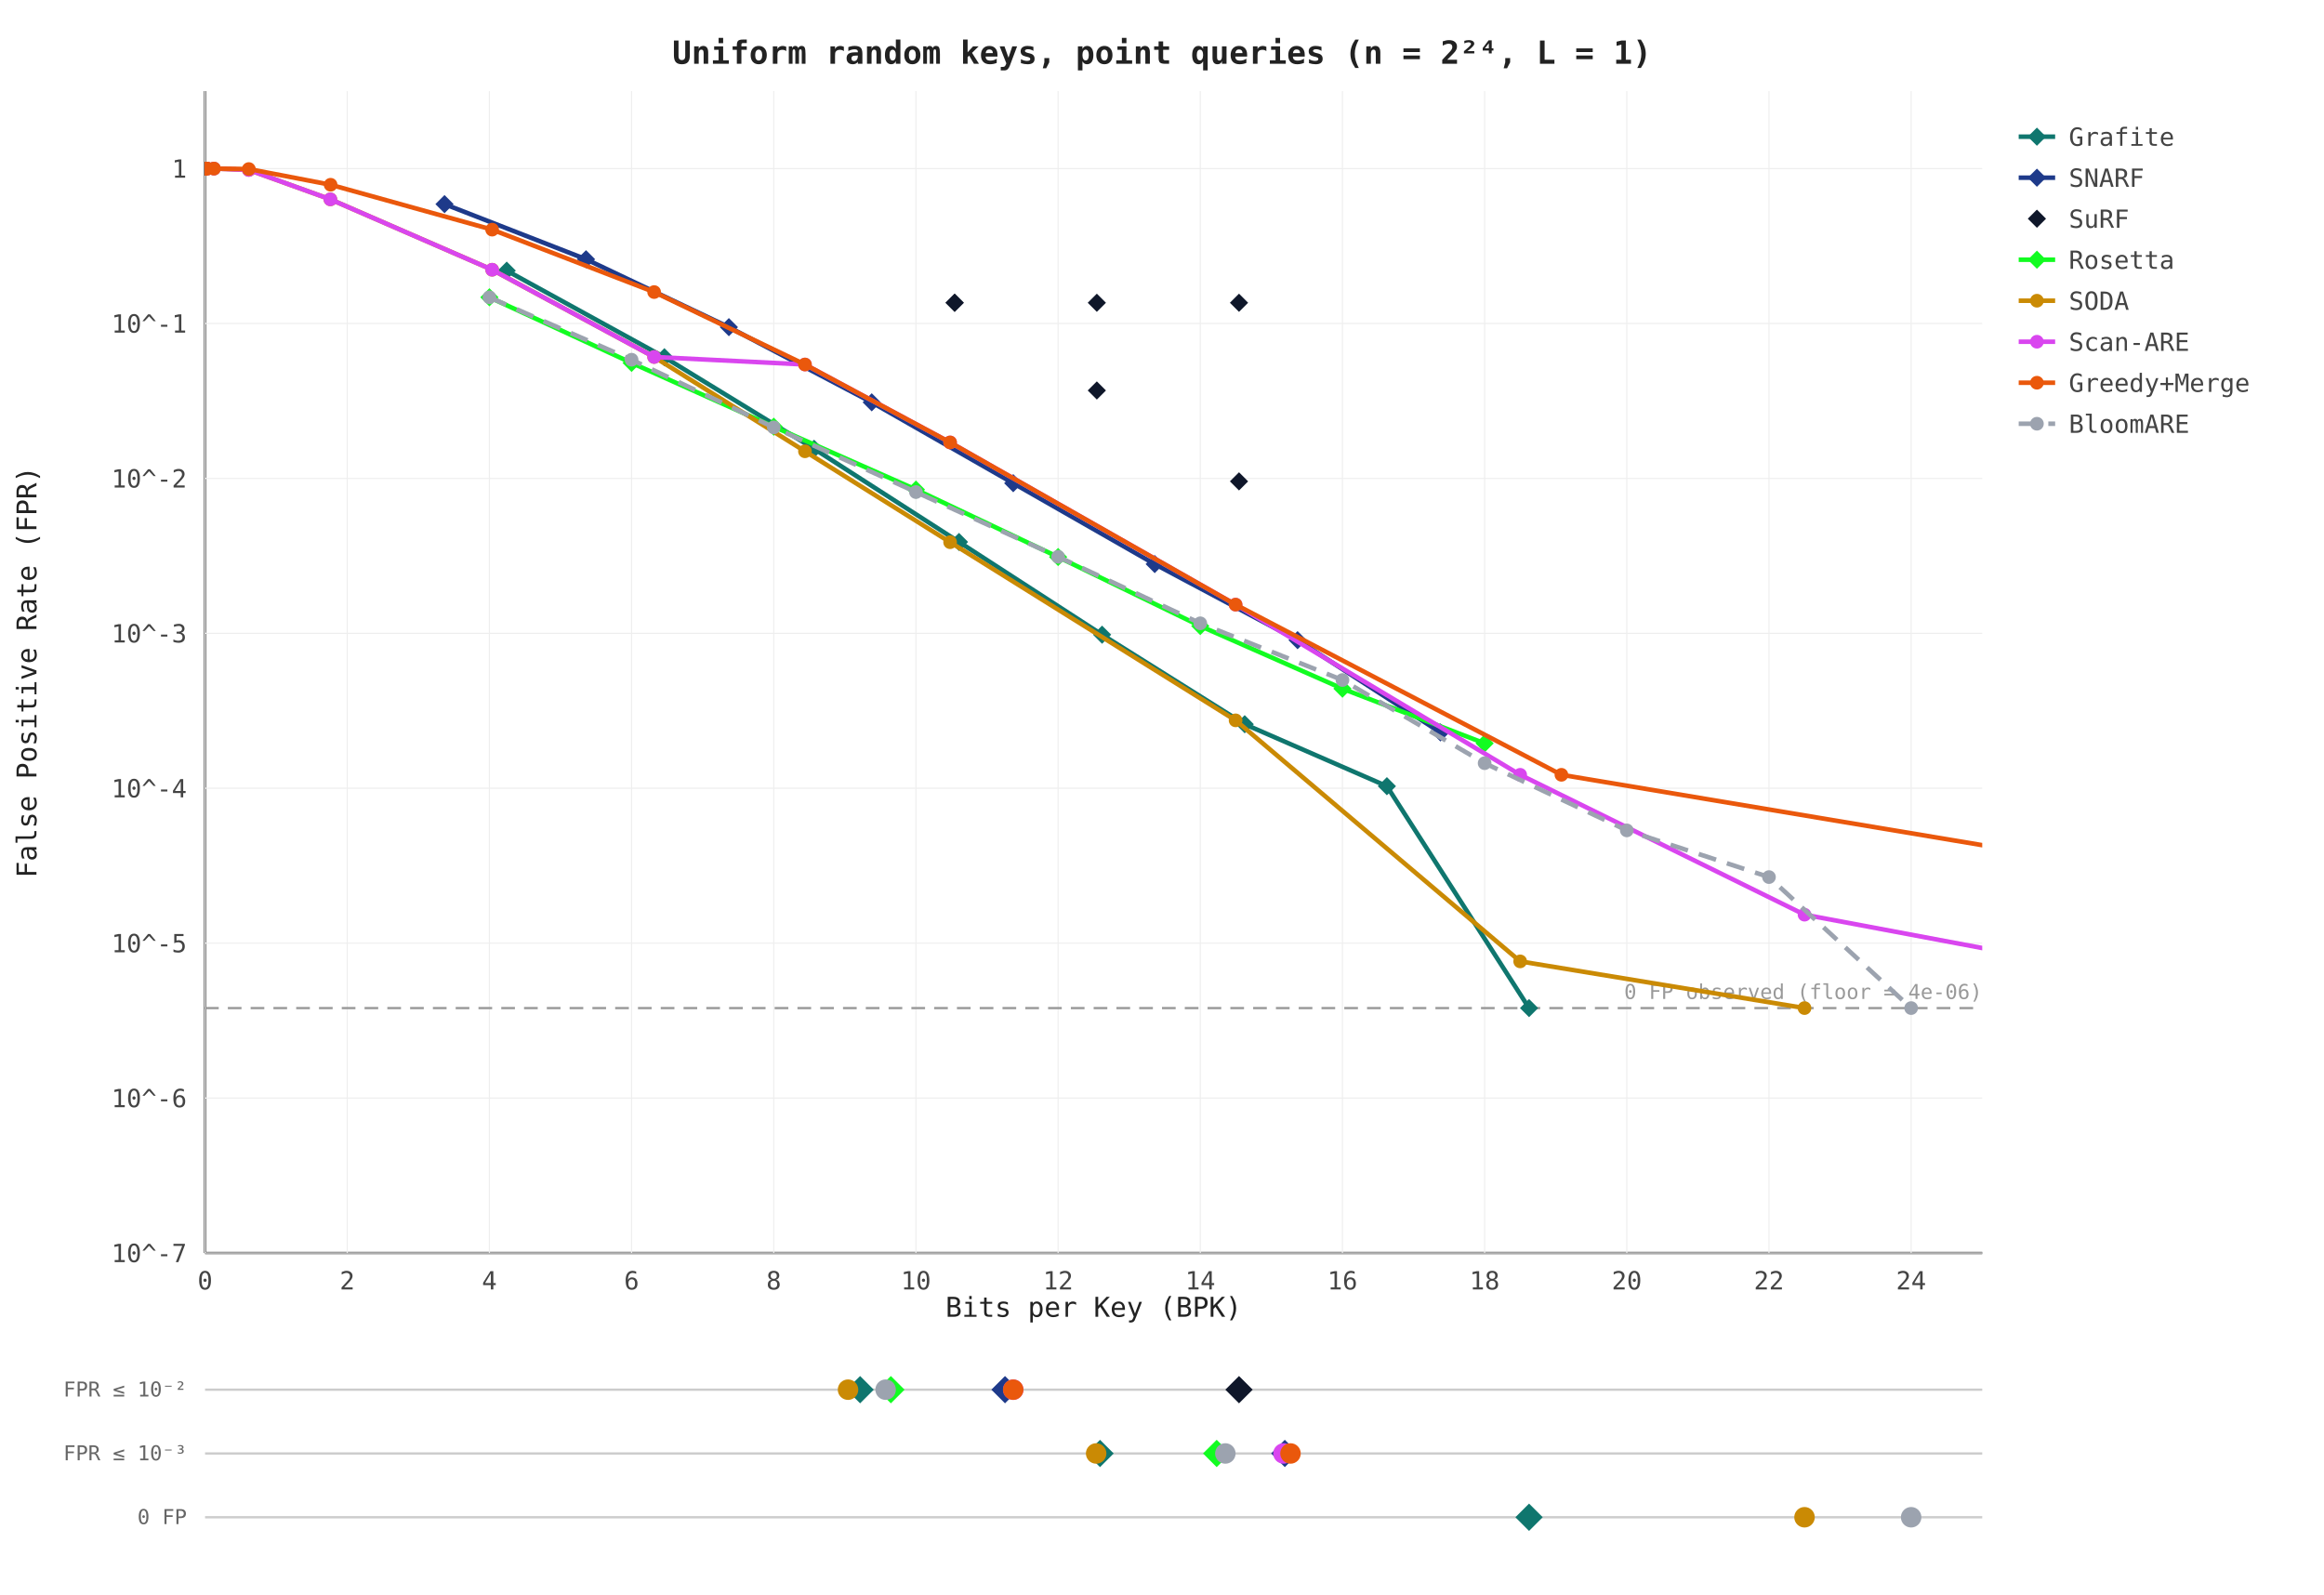
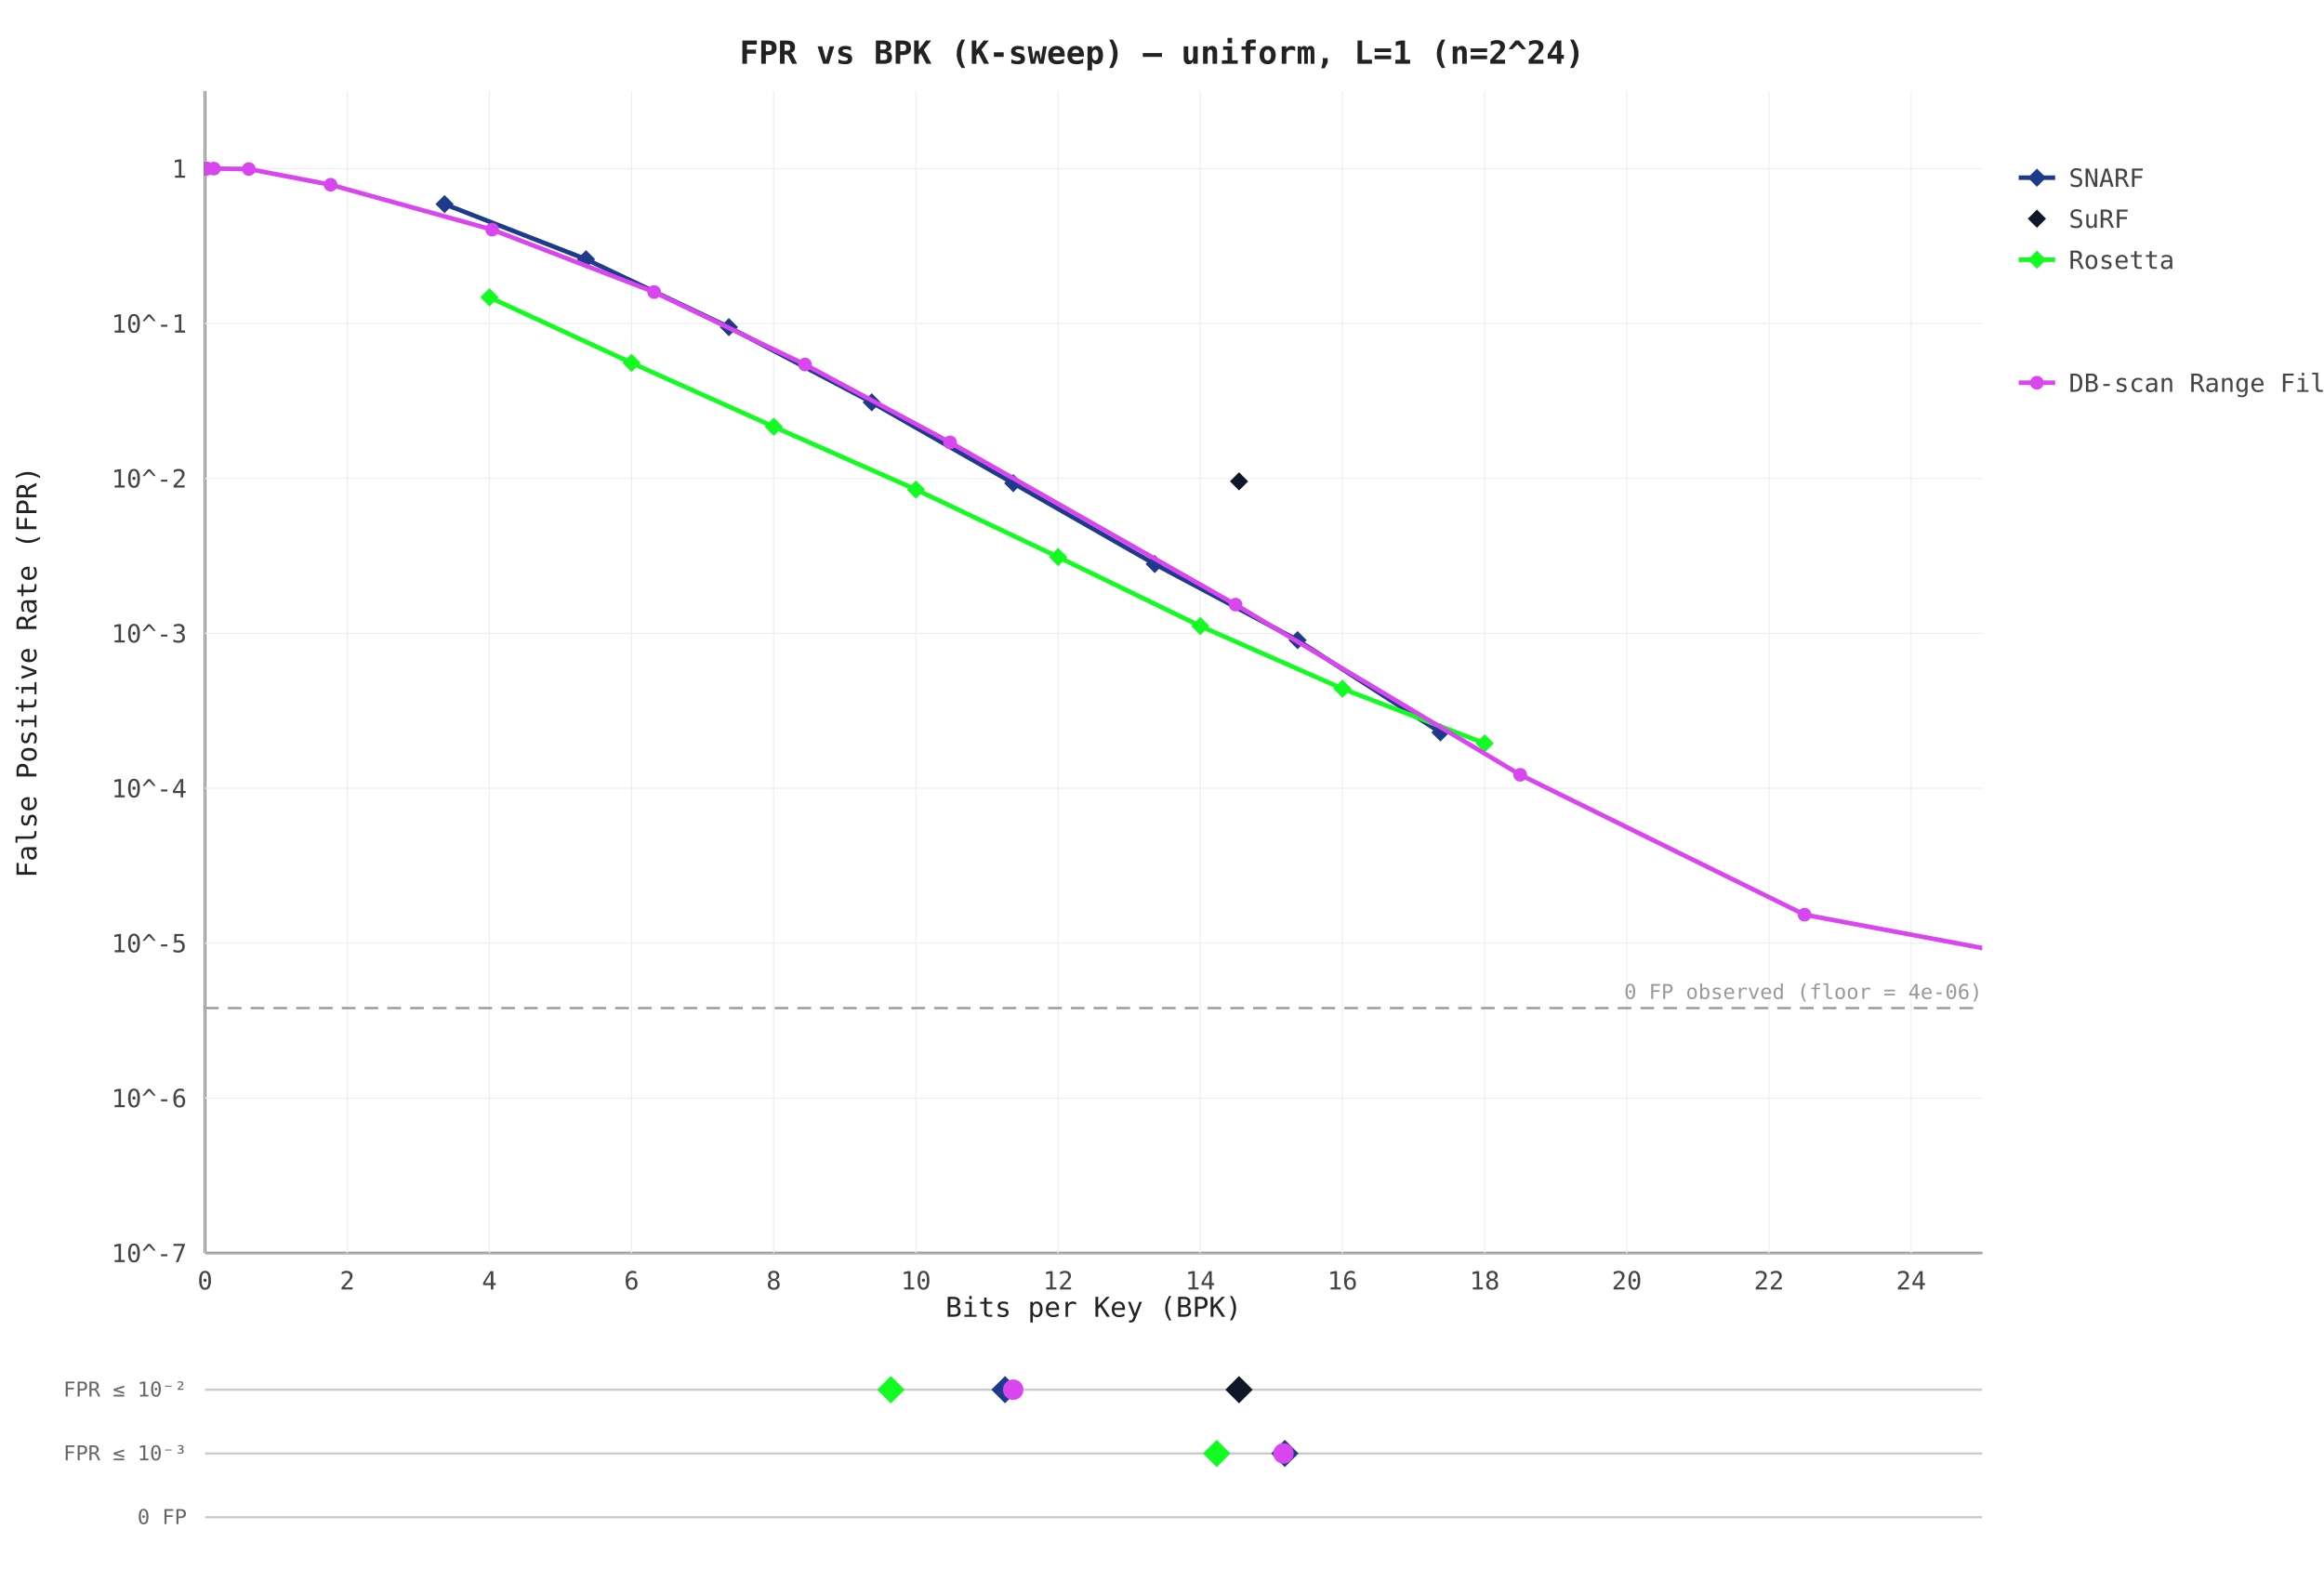
<svg xmlns="http://www.w3.org/2000/svg" width="1020" height="700" viewBox="0 0 1020 700">
  <defs>
    <clipPath id="plot-region">
      <rect x="90.0" y="40.0" width="780.0" height="510.0" />
    </clipPath>
  </defs>
  <style>text{font-family:Menlo,Monaco,monospace;font-size:12px;fill:#222} .axis{stroke:#333;stroke-width:1} .grid{stroke:#eee;stroke-width:0.5} .label{font-size:11px;fill:#444}</style>
-   <text x="510" y="28" text-anchor="middle" style="font-size:14px;font-weight:bold">Uniform random keys, point queries (n = 2²⁴, L = 1)</text>
+   <text x="510" y="28" text-anchor="middle" style="font-size:14px;font-weight:bold">FPR vs BPK (K-sweep) — uniform, L=1 (n=2^24)</text>
  <line class="axis" x1="90.0" y1="550.0" x2="870.0" y2="550.0" />
  <line class="axis" x1="90.0" y1="40.0" x2="90.0" y2="550.0" />
  <line class="grid" x1="90.0" y1="550.0" x2="870.0" y2="550.0" />
  <text class="label" x="82.0" y="554.0" text-anchor="end">10^-7</text>
  <line class="grid" x1="90.0" y1="482.0" x2="870.0" y2="482.0" />
  <text class="label" x="82.0" y="486.0" text-anchor="end">10^-6</text>
  <line class="grid" x1="90.0" y1="414.0" x2="870.0" y2="414.0" />
  <text class="label" x="82.0" y="418.0" text-anchor="end">10^-5</text>
  <line class="grid" x1="90.0" y1="346.0" x2="870.0" y2="346.0" />
  <text class="label" x="82.0" y="350.0" text-anchor="end">10^-4</text>
  <line class="grid" x1="90.0" y1="278.0" x2="870.0" y2="278.0" />
  <text class="label" x="82.0" y="282.0" text-anchor="end">10^-3</text>
  <line class="grid" x1="90.0" y1="210.0" x2="870.0" y2="210.0" />
  <text class="label" x="82.0" y="214.0" text-anchor="end">10^-2</text>
  <line class="grid" x1="90.0" y1="142.0" x2="870.0" y2="142.0" />
  <text class="label" x="82.0" y="146.0" text-anchor="end">10^-1</text>
  <line class="grid" x1="90.0" y1="74.0" x2="870.0" y2="74.0" />
  <text class="label" x="82.0" y="78.0" text-anchor="end">1</text>
  <line class="grid" x1="90.0" y1="40.0" x2="90.0" y2="550.0" />
  <text class="label" x="90.0" y="566.0" text-anchor="middle">0</text>
  <line class="grid" x1="152.4" y1="40.0" x2="152.4" y2="550.0" />
  <text class="label" x="152.4" y="566.0" text-anchor="middle">2</text>
  <line class="grid" x1="214.8" y1="40.0" x2="214.8" y2="550.0" />
  <text class="label" x="214.8" y="566.0" text-anchor="middle">4</text>
  <line class="grid" x1="277.2" y1="40.0" x2="277.2" y2="550.0" />
  <text class="label" x="277.2" y="566.0" text-anchor="middle">6</text>
  <line class="grid" x1="339.6" y1="40.0" x2="339.6" y2="550.0" />
  <text class="label" x="339.6" y="566.0" text-anchor="middle">8</text>
  <line class="grid" x1="402.0" y1="40.0" x2="402.0" y2="550.0" />
  <text class="label" x="402.0" y="566.0" text-anchor="middle">10</text>
  <line class="grid" x1="464.4" y1="40.0" x2="464.4" y2="550.0" />
  <text class="label" x="464.4" y="566.0" text-anchor="middle">12</text>
  <line class="grid" x1="526.8" y1="40.0" x2="526.8" y2="550.0" />
  <text class="label" x="526.8" y="566.0" text-anchor="middle">14</text>
  <line class="grid" x1="589.2" y1="40.0" x2="589.2" y2="550.0" />
  <text class="label" x="589.2" y="566.0" text-anchor="middle">16</text>
  <line class="grid" x1="651.6" y1="40.0" x2="651.6" y2="550.0" />
  <text class="label" x="651.6" y="566.0" text-anchor="middle">18</text>
  <line class="grid" x1="714.0" y1="40.0" x2="714.0" y2="550.0" />
  <text class="label" x="714.0" y="566.0" text-anchor="middle">20</text>
  <line class="grid" x1="776.4" y1="40.0" x2="776.4" y2="550.0" />
  <text class="label" x="776.4" y="566.0" text-anchor="middle">22</text>
  <line class="grid" x1="838.8" y1="40.0" x2="838.8" y2="550.0" />
  <text class="label" x="838.8" y="566.0" text-anchor="middle">24</text>
  <line x1="90.0" y1="442.5" x2="870.0" y2="442.5" stroke="#999" stroke-width="1" stroke-dasharray="6,4" />
  <text x="870.0" y="438.5" text-anchor="end" style="font-size:9px;fill:#999">0 FP observed (floor = 4e-06)</text>
  <g clip-path="url(#plot-region)">
-     <polyline fill="none" stroke="#0f766e" stroke-width="2" points="222.4,118.8 291.6,156.8 357.3,197.0 420.9,237.9 483.7,278.6 546.3,317.9 608.7,345.1 671.1,442.5" />
-     <polygon points="222.4,114.8 226.4,118.8 222.4,122.8 218.4,118.8" fill="#0f766e" />
-     <polygon points="291.6,152.8 295.6,156.8 291.6,160.8 287.6,156.8" fill="#0f766e" />
-     <polygon points="357.3,193.0 361.3,197.0 357.3,201.0 353.3,197.0" fill="#0f766e" />
-     <polygon points="420.9,233.9 424.9,237.9 420.9,241.9 416.9,237.9" fill="#0f766e" />
-     <polygon points="483.7,274.6 487.7,278.6 483.7,282.6 479.7,278.6" fill="#0f766e" />
-     <polygon points="546.3,313.9 550.3,317.9 546.3,321.9 542.3,317.9" fill="#0f766e" />
-     <polygon points="608.7,341.1 612.7,345.1 608.7,349.1 604.7,345.1" fill="#0f766e" />
-     <polygon points="671.1,438.5 675.1,442.5 671.1,446.5 667.1,442.5" fill="#0f766e" />
    <polyline fill="none" stroke="#1e3a8a" stroke-width="2" points="195.1,89.6 257.2,113.8 319.9,143.6 382.6,176.6 444.7,212.1 506.8,247.6 569.5,281.0 632.2,321.5" />
    <polygon points="195.1,85.6 199.1,89.6 195.1,93.6 191.1,89.6" fill="#1e3a8a" />
    <polygon points="257.2,109.8 261.2,113.8 257.2,117.8 253.2,113.8" fill="#1e3a8a" />
    <polygon points="319.9,139.6 323.9,143.6 319.9,147.6 315.9,143.6" fill="#1e3a8a" />
    <polygon points="382.6,172.6 386.6,176.6 382.6,180.6 378.6,176.6" fill="#1e3a8a" />
    <polygon points="444.7,208.1 448.7,212.1 444.7,216.1 440.7,212.1" fill="#1e3a8a" />
    <polygon points="506.8,243.6 510.8,247.6 506.8,251.6 502.8,247.6" fill="#1e3a8a" />
    <polygon points="569.5,277.0 573.5,281.0 569.5,285.0 565.5,281.0" fill="#1e3a8a" />
    <polygon points="632.2,317.5 636.2,321.5 632.2,325.5 628.2,321.5" fill="#1e3a8a" />
-     <polygon points="419.0,128.9 423.0,132.9 419.0,136.9 415.0,132.9" fill="#0f172a" />
-     <polygon points="419.0,128.9 423.0,132.9 419.0,136.9 415.0,132.9" fill="#0f172a" />
-     <polygon points="481.4,128.9 485.4,132.9 481.4,136.9 477.4,132.9" fill="#0f172a" />
-     <polygon points="481.4,167.4 485.4,171.4 481.4,175.4 477.4,171.4" fill="#0f172a" />
-     <polygon points="543.8,128.9 547.8,132.9 543.8,136.9 539.8,132.9" fill="#0f172a" />
    <polygon points="543.8,207.3 547.8,211.3 543.8,215.3 539.8,211.3" fill="#0f172a" />
    <polygon points="1426.1,128.9 1430.1,132.9 1426.1,136.9 1422.1,132.9" fill="#0f172a" />
    <polygon points="1426.1,288.8 1430.1,292.8 1426.1,296.8 1422.1,292.8" fill="#0f172a" />
    <polygon points="1550.9,128.9 1554.9,132.9 1550.9,136.9 1546.9,132.9" fill="#0f172a" />
    <polygon points="1550.9,367.6 1554.9,371.6 1550.9,375.6 1546.9,371.6" fill="#0f172a" />
    <polygon points="1675.7,128.9 1679.7,132.9 1675.7,136.9 1671.7,132.9" fill="#0f172a" />
    <polygon points="1675.7,418.0 1679.7,422.0 1675.7,426.0 1671.7,422.0" fill="#0f172a" />
    <polyline fill="none" stroke="#12fc21" stroke-width="2" points="214.8,130.5 277.2,159.3 339.6,187.3 402.0,214.9 464.4,244.5 526.8,274.8 589.2,302.3 651.6,326.3" />
    <polygon points="214.8,126.5 218.8,130.5 214.8,134.5 210.8,130.5" fill="#12fc21" />
    <polygon points="277.2,155.3 281.2,159.3 277.2,163.3 273.2,159.3" fill="#12fc21" />
    <polygon points="339.6,183.3 343.6,187.3 339.6,191.3 335.6,187.3" fill="#12fc21" />
    <polygon points="402.0,210.9 406.0,214.9 402.0,218.9 398.0,214.9" fill="#12fc21" />
    <polygon points="464.4,240.5 468.4,244.5 464.4,248.5 460.4,244.5" fill="#12fc21" />
    <polygon points="526.8,270.8 530.8,274.8 526.8,278.8 522.8,274.8" fill="#12fc21" />
    <polygon points="589.2,298.3 593.2,302.3 589.2,306.3 585.2,302.3" fill="#12fc21" />
    <polygon points="651.6,322.3 655.6,326.3 651.6,330.3 647.6,326.3" fill="#12fc21" />
-     <polyline fill="none" stroke="#ca8a04" stroke-width="2" points="90.0,74.0 90.0,74.0 90.0,74.0 90.0,74.0 90.0,74.0 90.1,74.0 90.2,74.0 91.0,74.0 93.9,74.0 109.2,74.6 145.0,87.5 216.0,118.4 287.1,156.7 353.3,198.1 417.0,238.0 542.3,316.2 667.2,422.0 792.0,442.5" />
-     <circle cx="90.0" cy="74.0" r="3" fill="#ca8a04" />
-     <circle cx="90.0" cy="74.0" r="3" fill="#ca8a04" />
-     <circle cx="90.0" cy="74.0" r="3" fill="#ca8a04" />
-     <circle cx="90.0" cy="74.0" r="3" fill="#ca8a04" />
-     <circle cx="90.0" cy="74.0" r="3" fill="#ca8a04" />
-     <circle cx="90.1" cy="74.0" r="3" fill="#ca8a04" />
-     <circle cx="90.2" cy="74.0" r="3" fill="#ca8a04" />
-     <circle cx="91.0" cy="74.0" r="3" fill="#ca8a04" />
-     <circle cx="93.9" cy="74.0" r="3" fill="#ca8a04" />
-     <circle cx="109.2" cy="74.6" r="3" fill="#ca8a04" />
-     <circle cx="145.0" cy="87.5" r="3" fill="#ca8a04" />
-     <circle cx="216.0" cy="118.4" r="3" fill="#ca8a04" />
-     <circle cx="287.1" cy="156.7" r="3" fill="#ca8a04" />
-     <circle cx="353.3" cy="198.1" r="3" fill="#ca8a04" />
-     <circle cx="417.0" cy="238.0" r="3" fill="#ca8a04" />
-     <circle cx="542.3" cy="316.2" r="3" fill="#ca8a04" />
-     <circle cx="667.2" cy="422.0" r="3" fill="#ca8a04" />
-     <circle cx="792.0" cy="442.5" r="3" fill="#ca8a04" />
-     <polyline fill="none" stroke="#d946ef" stroke-width="2" points="90.0,74.0 90.0,74.0 90.0,74.0 90.0,74.0 90.0,74.0 90.1,74.0 90.2,74.0 91.0,74.0 93.9,74.0 109.2,74.6 145.0,87.5 216.0,118.4 287.1,156.7 353.3,160.0 417.0,194.2 542.3,265.4 667.2,340.1 792.0,401.5 901.2,422.0" />
+     <polyline fill="none" stroke="#d946ef" stroke-width="2" points="90.0,74.0 90.0,74.0 90.0,74.0 90.0,74.0 90.0,74.0 90.1,74.0 90.2,74.0 91.0,74.0 93.9,74.0 109.2,74.2 145.1,81.1 216.0,100.8 287.1,128.2 353.3,160.0 417.0,194.2 542.3,265.4 667.2,340.1 792.0,401.5 901.2,422.0" />
    <circle cx="90.0" cy="74.0" r="3" fill="#d946ef" />
    <circle cx="90.0" cy="74.0" r="3" fill="#d946ef" />
    <circle cx="90.0" cy="74.0" r="3" fill="#d946ef" />
    <circle cx="90.0" cy="74.0" r="3" fill="#d946ef" />
    <circle cx="90.0" cy="74.0" r="3" fill="#d946ef" />
    <circle cx="90.1" cy="74.0" r="3" fill="#d946ef" />
    <circle cx="90.2" cy="74.0" r="3" fill="#d946ef" />
    <circle cx="91.0" cy="74.0" r="3" fill="#d946ef" />
    <circle cx="93.9" cy="74.0" r="3" fill="#d946ef" />
-     <circle cx="109.2" cy="74.6" r="3" fill="#d946ef" />
-     <circle cx="145.0" cy="87.5" r="3" fill="#d946ef" />
-     <circle cx="216.0" cy="118.4" r="3" fill="#d946ef" />
-     <circle cx="287.1" cy="156.7" r="3" fill="#d946ef" />
+     <circle cx="109.2" cy="74.2" r="3" fill="#d946ef" />
+     <circle cx="145.1" cy="81.1" r="3" fill="#d946ef" />
+     <circle cx="216.0" cy="100.8" r="3" fill="#d946ef" />
+     <circle cx="287.1" cy="128.2" r="3" fill="#d946ef" />
    <circle cx="353.3" cy="160.0" r="3" fill="#d946ef" />
    <circle cx="417.0" cy="194.2" r="3" fill="#d946ef" />
    <circle cx="542.3" cy="265.4" r="3" fill="#d946ef" />
    <circle cx="667.2" cy="340.1" r="3" fill="#d946ef" />
    <circle cx="792.0" cy="401.5" r="3" fill="#d946ef" />
    <circle cx="901.2" cy="422.0" r="3" fill="#d946ef" />
-     <polyline fill="none" stroke="#ea580c" stroke-width="2" points="90.0,74.0 90.0,74.0 90.0,74.0 90.0,74.0 90.0,74.0 90.1,74.0 90.2,74.0 91.0,74.0 93.9,74.0 109.2,74.2 145.1,81.1 216.0,100.8 287.1,128.2 353.3,160.0 417.0,194.2 542.3,265.4 685.3,340.1 1297.7,442.5" />
-     <circle cx="90.0" cy="74.0" r="3" fill="#ea580c" />
-     <circle cx="90.0" cy="74.0" r="3" fill="#ea580c" />
-     <circle cx="90.0" cy="74.0" r="3" fill="#ea580c" />
-     <circle cx="90.0" cy="74.0" r="3" fill="#ea580c" />
-     <circle cx="90.0" cy="74.0" r="3" fill="#ea580c" />
-     <circle cx="90.1" cy="74.0" r="3" fill="#ea580c" />
-     <circle cx="90.2" cy="74.0" r="3" fill="#ea580c" />
-     <circle cx="91.0" cy="74.0" r="3" fill="#ea580c" />
-     <circle cx="93.9" cy="74.0" r="3" fill="#ea580c" />
-     <circle cx="109.2" cy="74.2" r="3" fill="#ea580c" />
-     <circle cx="145.1" cy="81.1" r="3" fill="#ea580c" />
-     <circle cx="216.0" cy="100.8" r="3" fill="#ea580c" />
-     <circle cx="287.1" cy="128.2" r="3" fill="#ea580c" />
-     <circle cx="353.3" cy="160.0" r="3" fill="#ea580c" />
-     <circle cx="417.0" cy="194.2" r="3" fill="#ea580c" />
-     <circle cx="542.3" cy="265.4" r="3" fill="#ea580c" />
-     <circle cx="685.3" cy="340.1" r="3" fill="#ea580c" />
-     <circle cx="1297.7" cy="442.5" r="3" fill="#ea580c" />
-     <polyline fill="none" stroke="#9ca3af" stroke-width="2" stroke-dasharray="8,5" points="214.8,130.5 277.2,157.9 339.6,187.6 402.0,216.0 464.4,244.4 526.8,273.6 589.2,298.5 651.6,335.0 714.0,364.5 776.4,385.0 838.8,442.5" />
-     <circle cx="214.8" cy="130.5" r="3" fill="#9ca3af" />
-     <circle cx="277.2" cy="157.9" r="3" fill="#9ca3af" />
-     <circle cx="339.6" cy="187.6" r="3" fill="#9ca3af" />
-     <circle cx="402.0" cy="216.0" r="3" fill="#9ca3af" />
-     <circle cx="464.4" cy="244.4" r="3" fill="#9ca3af" />
-     <circle cx="526.8" cy="273.6" r="3" fill="#9ca3af" />
-     <circle cx="589.2" cy="298.5" r="3" fill="#9ca3af" />
-     <circle cx="651.6" cy="335.0" r="3" fill="#9ca3af" />
-     <circle cx="714.0" cy="364.5" r="3" fill="#9ca3af" />
-     <circle cx="776.4" cy="385.0" r="3" fill="#9ca3af" />
-     <circle cx="838.8" cy="442.5" r="3" fill="#9ca3af" />
  </g>
-   <line x1="886" y1="60" x2="902" y2="60" stroke="#0f766e" stroke-width="2" />
-   <polygon points="894.0,56.0 898.0,60.0 894.0,64.0 890.0,60.0" fill="#0f766e" />
-   <text class="label" x="908" y="64">Grafite</text>
  <line x1="886" y1="78" x2="902" y2="78" stroke="#1e3a8a" stroke-width="2" />
  <polygon points="894.0,74.0 898.0,78.0 894.0,82.0 890.0,78.0" fill="#1e3a8a" />
  <text class="label" x="908" y="82">SNARF</text>
  <polygon points="894.0,92.0 898.0,96.0 894.0,100.0 890.0,96.0" fill="#0f172a" />
  <text class="label" x="908" y="100">SuRF</text>
  <line x1="886" y1="114" x2="902" y2="114" stroke="#12fc21" stroke-width="2" />
  <polygon points="894.0,110.0 898.0,114.0 894.0,118.0 890.0,114.0" fill="#12fc21" />
  <text class="label" x="908" y="118">Rosetta</text>
-   <line x1="886" y1="132" x2="902" y2="132" stroke="#ca8a04" stroke-width="2" />
-   <circle cx="894.0" cy="132.0" r="3" fill="#ca8a04" />
-   <text class="label" x="908" y="136">SODA</text>
-   <line x1="886" y1="150" x2="902" y2="150" stroke="#d946ef" stroke-width="2" />
-   <circle cx="894.0" cy="150.0" r="3" fill="#d946ef" />
-   <text class="label" x="908" y="154">Scan-ARE</text>
-   <line x1="886" y1="168" x2="902" y2="168" stroke="#ea580c" stroke-width="2" />
-   <circle cx="894.0" cy="168.0" r="3" fill="#ea580c" />
-   <text class="label" x="908" y="172">Greedy+Merge</text>
-   <line x1="886" y1="186" x2="902" y2="186" stroke="#9ca3af" stroke-width="2" stroke-dasharray="8,5" />
-   <circle cx="894.0" cy="186.0" r="3" fill="#9ca3af" />
-   <text class="label" x="908" y="190">BloomARE</text>
+   <line x1="886" y1="168" x2="902" y2="168" stroke="#d946ef" stroke-width="2" />
+   <circle cx="894.0" cy="168.0" r="3" fill="#d946ef" />
+   <text class="label" x="908" y="172">DB-scan Range Filter</text>
  <text x="480" y="578" text-anchor="middle">Bits per Key (BPK)</text>
  <text transform="translate(16,295) rotate(-90)" text-anchor="middle">False Positive Rate (FPR)</text>
  <line x1="90.0" y1="610.0" x2="870.0" y2="610.0" stroke="#ccc" stroke-width="1" />
  <text x="82.0" y="613.0" text-anchor="end" style="font-size:9px;fill:#666">FPR ≤ 10⁻²</text>
-   <g transform="translate(377.5,610.0) scale(1.5) translate(-377.5,-610.0)">
-     <polygon points="377.5,606.0 381.5,610.0 377.5,614.0 373.5,610.0" fill="#0f766e" />
-   </g>
  <g transform="translate(441.1,610.0) scale(1.5) translate(-441.1,-610.0)">
    <polygon points="441.1,606.0 445.1,610.0 441.1,614.0 437.1,610.0" fill="#1e3a8a" />
  </g>
  <g transform="translate(543.8,610.0) scale(1.5) translate(-543.8,-610.0)">
    <polygon points="543.8,606.0 547.8,610.0 543.8,614.0 539.8,610.0" fill="#0f172a" />
  </g>
  <g transform="translate(391.0,610.0) scale(1.5) translate(-391.0,-610.0)">
    <polygon points="391.0,606.0 395.0,610.0 391.0,614.0 387.0,610.0" fill="#12fc21" />
  </g>
-   <g transform="translate(372.2,610.0) scale(1.5) translate(-372.2,-610.0)">
-     <circle cx="372.2" cy="610.0" r="3" fill="#ca8a04" />
-   </g>
  <g transform="translate(444.7,610.0) scale(1.5) translate(-444.7,-610.0)">
    <circle cx="444.7" cy="610.0" r="3" fill="#d946ef" />
  </g>
-   <g transform="translate(444.7,610.0) scale(1.5) translate(-444.7,-610.0)">
-     <circle cx="444.7" cy="610.0" r="3" fill="#ea580c" />
-   </g>
-   <g transform="translate(388.7,610.0) scale(1.5) translate(-388.7,-610.0)">
-     <circle cx="388.7" cy="610.0" r="3" fill="#9ca3af" />
-   </g>
  <line x1="90.0" y1="638.0" x2="870.0" y2="638.0" stroke="#ccc" stroke-width="1" />
  <text x="82.0" y="641.0" text-anchor="end" style="font-size:9px;fill:#666">FPR ≤ 10⁻³</text>
-   <g transform="translate(482.8,638.0) scale(1.5) translate(-482.8,-638.0)">
-     <polygon points="482.8,634.0 486.8,638.0 482.8,642.0 478.8,638.0" fill="#0f766e" />
-   </g>
  <g transform="translate(563.9,638.0) scale(1.5) translate(-563.9,-638.0)">
    <polygon points="563.9,634.0 567.9,638.0 563.9,642.0 559.9,638.0" fill="#1e3a8a" />
  </g>
  <g transform="translate(534.0,638.0) scale(1.5) translate(-534.0,-638.0)">
    <polygon points="534.0,634.0 538.0,638.0 534.0,642.0 530.0,638.0" fill="#12fc21" />
  </g>
-   <g transform="translate(481.1,638.0) scale(1.5) translate(-481.1,-638.0)">
-     <circle cx="481.1" cy="638.0" r="3" fill="#ca8a04" />
-   </g>
  <g transform="translate(563.3,638.0) scale(1.5) translate(-563.3,-638.0)">
    <circle cx="563.3" cy="638.0" r="3" fill="#d946ef" />
  </g>
-   <g transform="translate(566.4,638.0) scale(1.5) translate(-566.4,-638.0)">
-     <circle cx="566.4" cy="638.0" r="3" fill="#ea580c" />
-   </g>
-   <g transform="translate(537.8,638.0) scale(1.5) translate(-537.8,-638.0)">
-     <circle cx="537.8" cy="638.0" r="3" fill="#9ca3af" />
-   </g>
  <line x1="90.0" y1="666.0" x2="870.0" y2="666.0" stroke="#ccc" stroke-width="1" />
  <text x="82.0" y="669.0" text-anchor="end" style="font-size:9px;fill:#666">0 FP</text>
-   <g transform="translate(671.1,666.0) scale(1.5) translate(-671.1,-666.0)">
-     <polygon points="671.1,662.0 675.1,666.0 671.1,670.0 667.1,666.0" fill="#0f766e" />
-   </g>
-   <g transform="translate(792.0,666.0) scale(1.5) translate(-792.0,-666.0)">
-     <circle cx="792.0" cy="666.0" r="3" fill="#ca8a04" />
-   </g>
-   <g transform="translate(838.8,666.0) scale(1.5) translate(-838.8,-666.0)">
-     <circle cx="838.8" cy="666.0" r="3" fill="#9ca3af" />
-   </g>
</svg>
